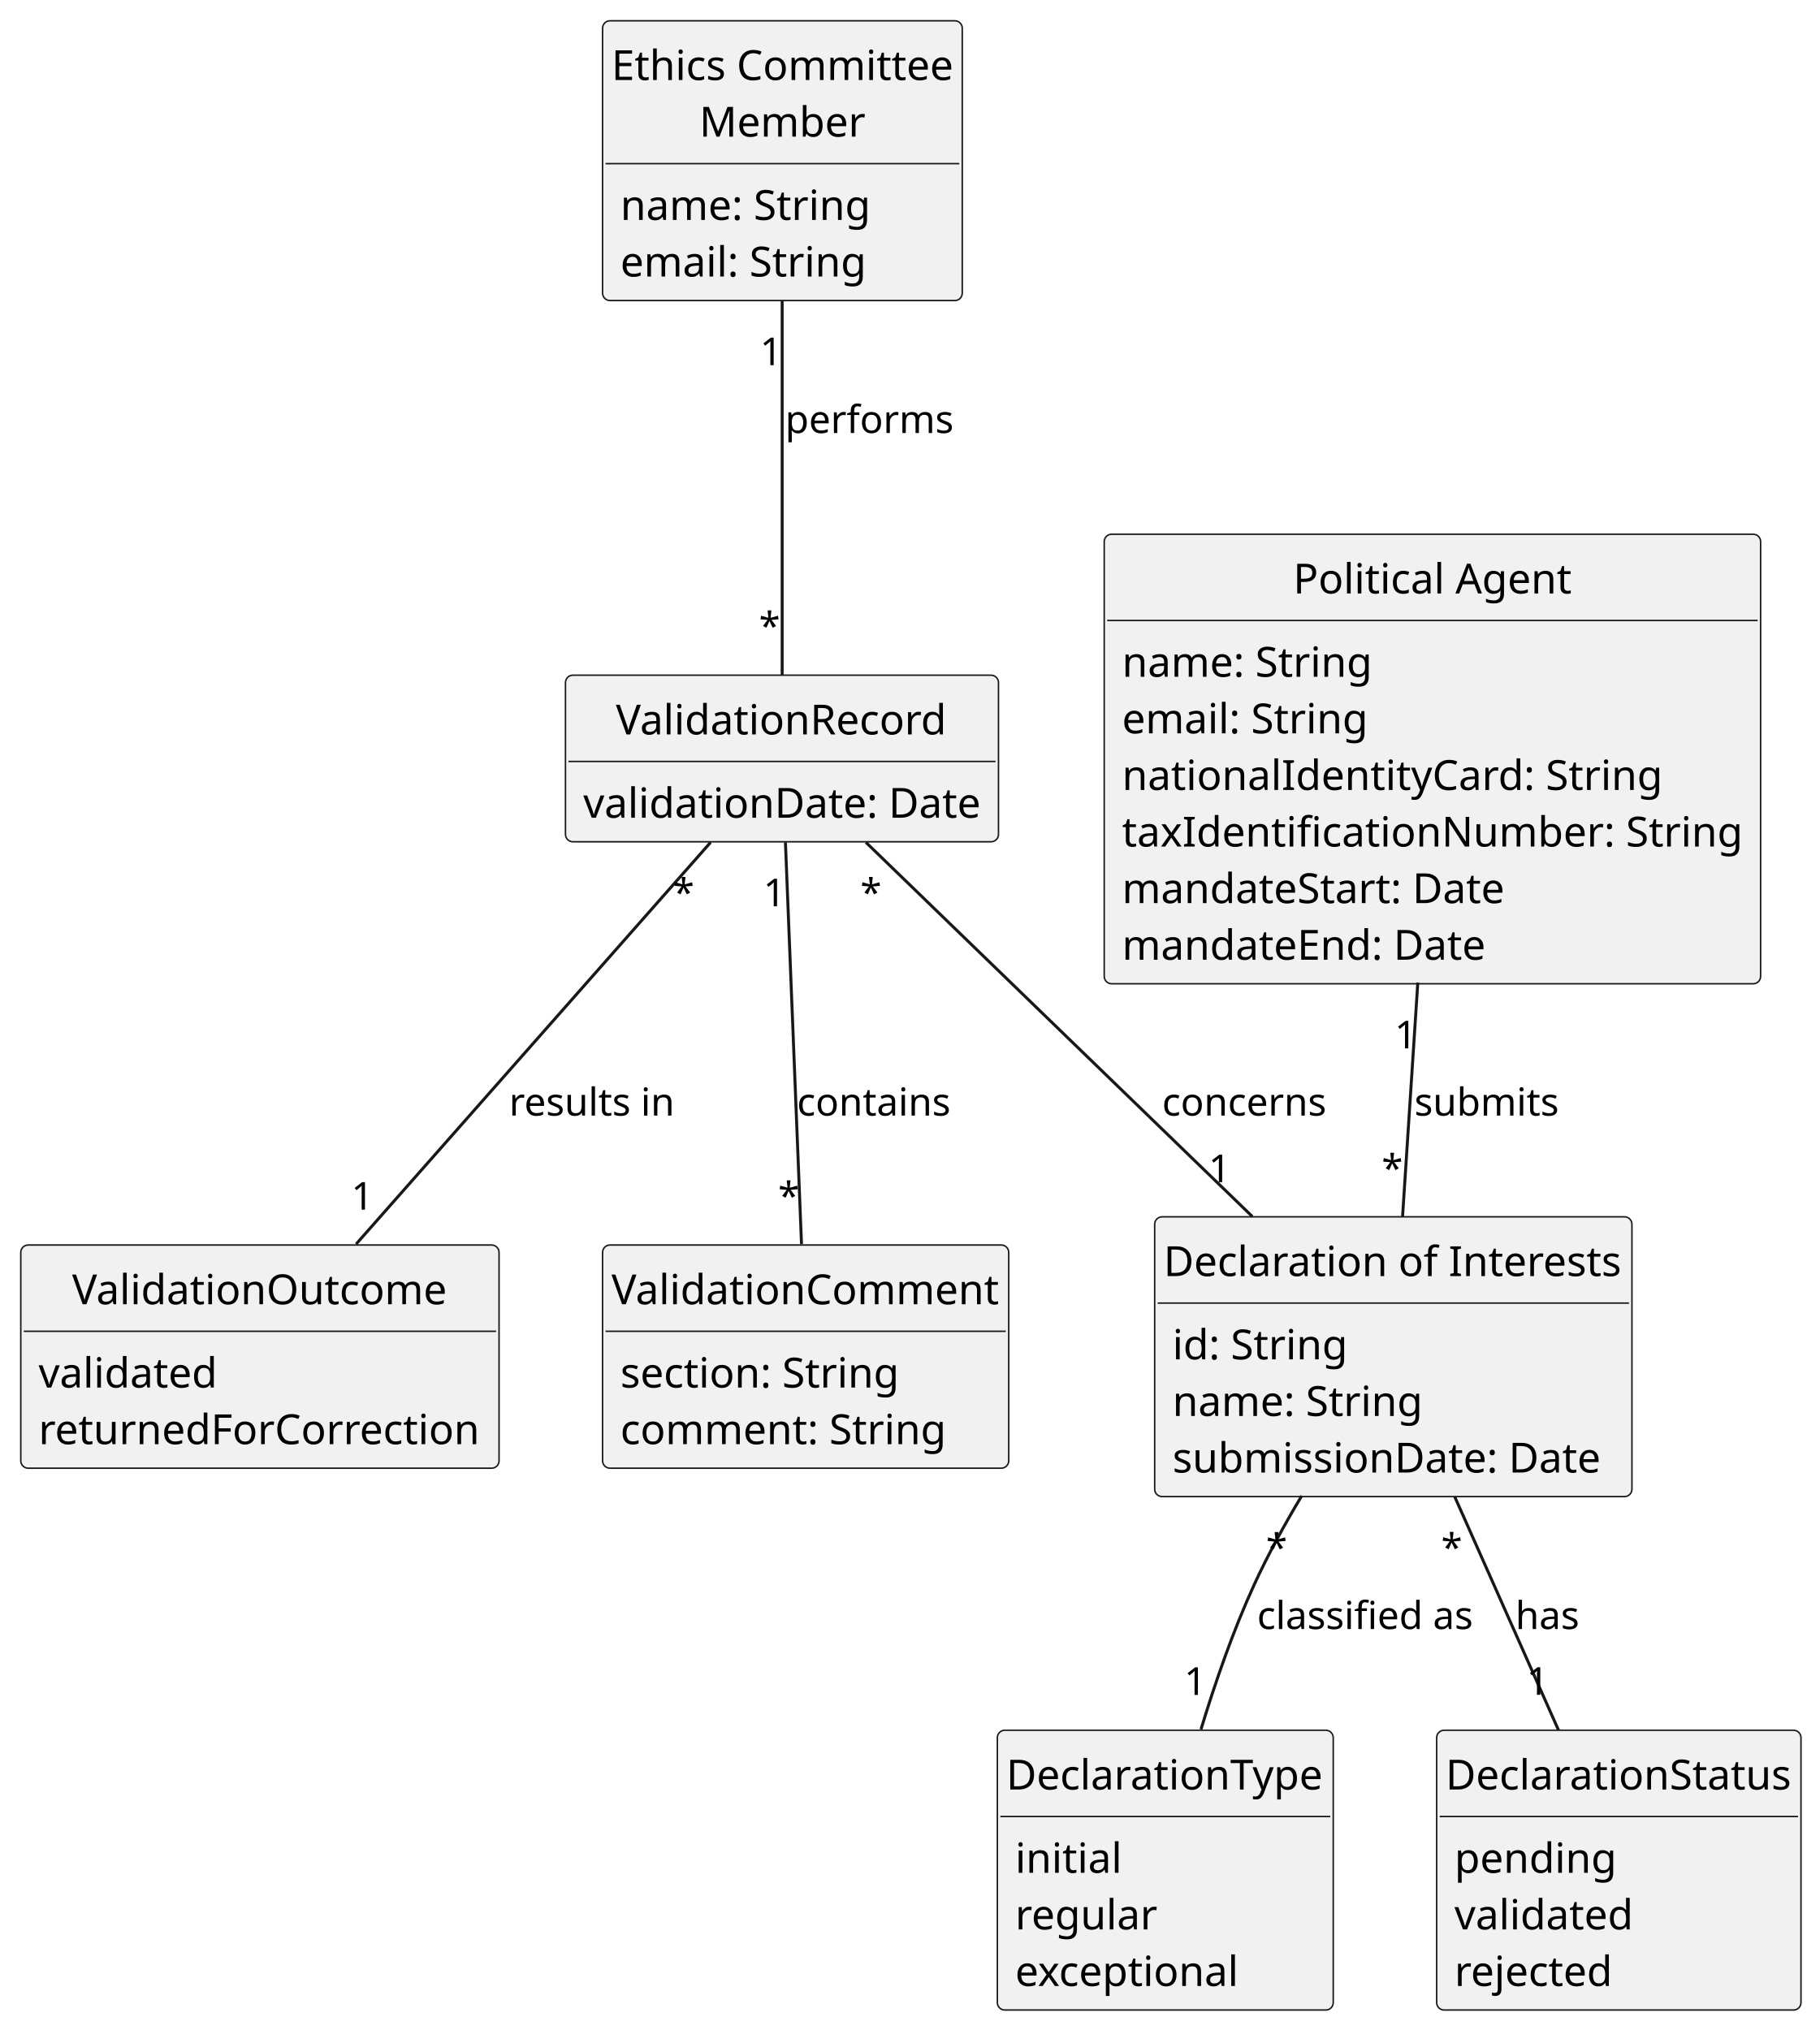
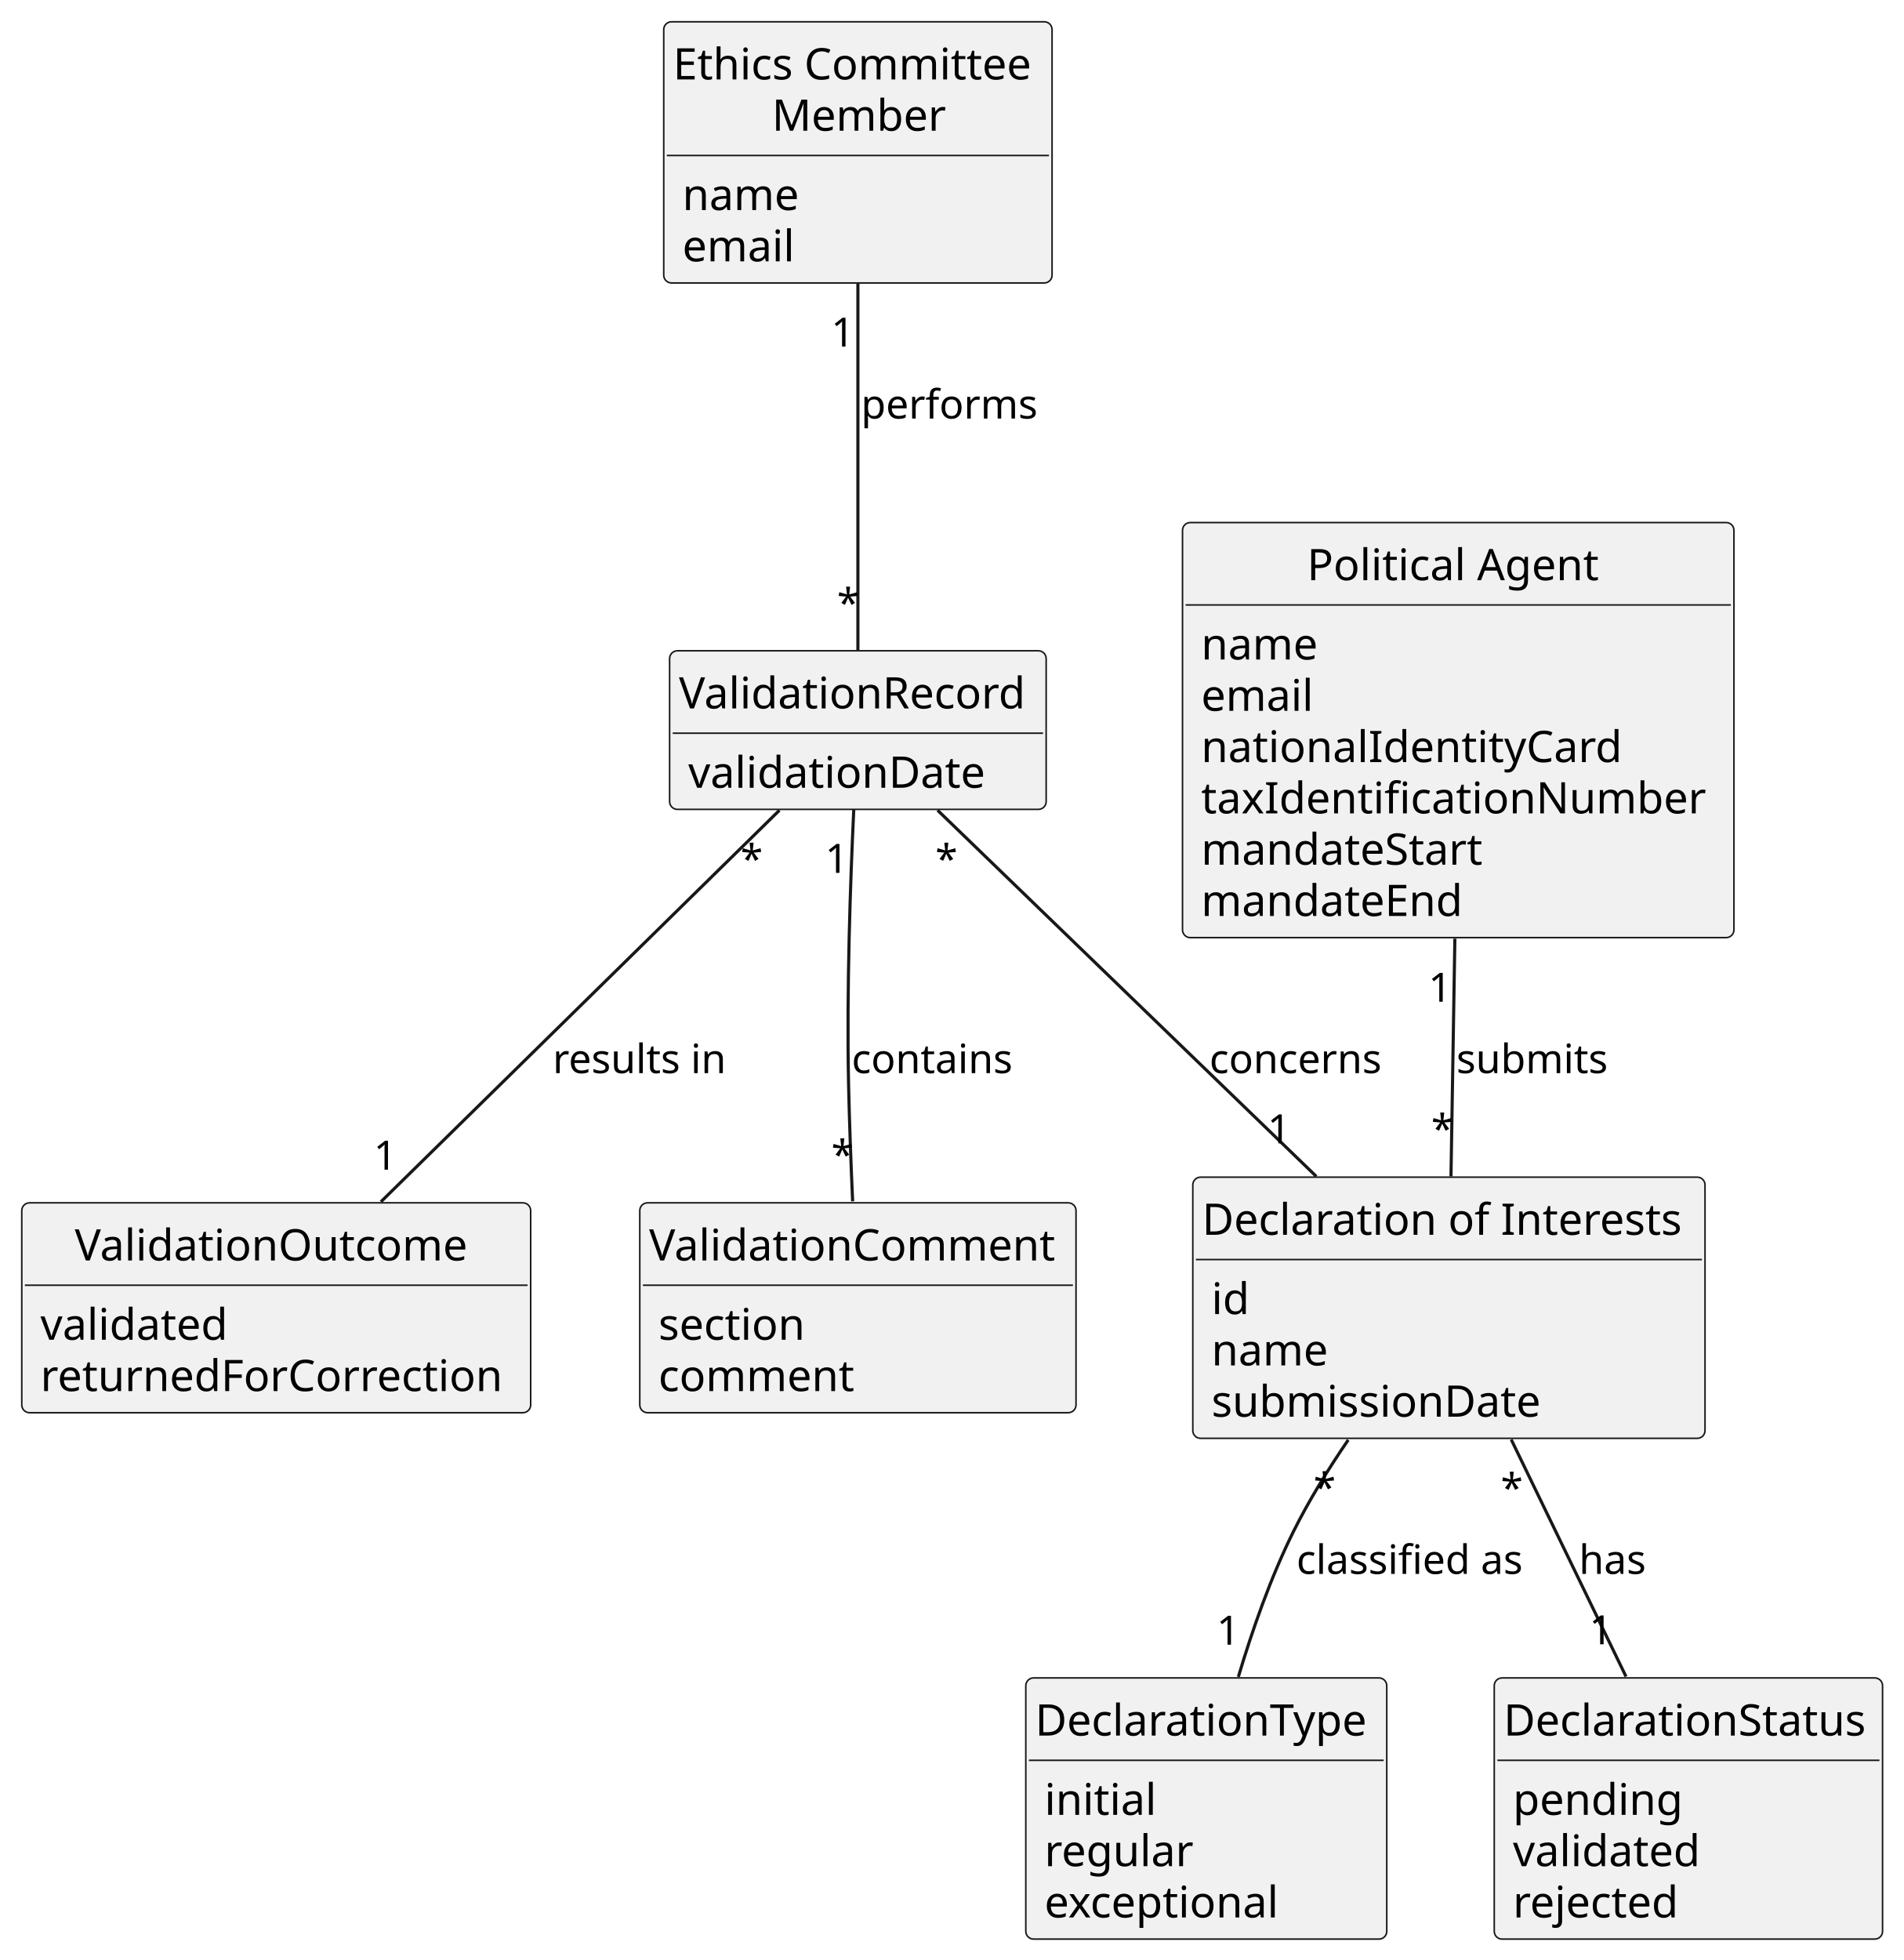
- <svg xmlns="http://www.w3.org/2000/svg" contentStyleType="text/css" data-diagram-type="CLASS" height="684px" preserveAspectRatio="none" style="width:613px;height:684px;background:#FFFFFF;" version="1.1" viewBox="0 0 613 684" width="613px" zoomAndPan="magnify">
+ <svg xmlns="http://www.w3.org/2000/svg" contentStyleType="text/css" data-diagram-type="CLASS" height="630px" preserveAspectRatio="none" style="width:612px;height:630px;background:#FFFFFF;" version="1.1" viewBox="0 0 612 630" width="612px" zoomAndPan="magnify">
  <defs />
  <g>
-     <g class="entity" data-entity="EthicsCommitteeMember" data-source-line="9" data-uid="ent0002" id="entity_EthicsCommitteeMember">
-       <rect fill="#F1F1F1" height="94.272" rx="2.5" ry="2.5" style="stroke:#181818;stroke-width:0.5;" width="121.178" x="203" y="7" />
-       <text fill="#000000" font-family="sans-serif" font-size="14" lengthAdjust="spacing" textLength="115.178" x="206" y="26.966">Ethics Committee</text>
-       <text fill="#000000" font-family="sans-serif" font-size="14" lengthAdjust="spacing" textLength="55.972" x="235.603" y="46.034">Member</text>
-       <line style="stroke:#181818;stroke-width:0.5;" x1="204" x2="323.178" y1="55.136" y2="55.136" />
-       <text fill="#000000" font-family="sans-serif" font-size="14" lengthAdjust="spacing" textLength="84.28" x="209" y="74.102">name: String</text>
-       <text fill="#000000" font-family="sans-serif" font-size="14" lengthAdjust="spacing" textLength="82.852" x="209" y="93.17">email: String</text>
+     <g class="entity" data-qualified-name="EthicsCommitteeMember" data-source-line="9" id="ent0002">
+       <rect fill="#F1F1F1" height="83.953" rx="2.5" ry="2.5" style="stroke:#181818;stroke-width:0.5;" width="124.843" x="213.38" y="7" />
+       <text fill="#000000" font-family="sans-serif" font-size="14" lengthAdjust="spacing" textLength="118.843" x="216.38" y="25.535">Ethics Committee</text>
+       <text fill="#000000" font-family="sans-serif" font-size="14" lengthAdjust="spacing" textLength="55.269" x="248.167" y="42.023">Member</text>
+       <line style="stroke:#181818;stroke-width:0.5;" x1="214.38" x2="337.223" y1="49.977" y2="49.977" />
+       <text fill="#000000" font-family="sans-serif" font-size="14" lengthAdjust="spacing" textLength="37.29" x="219.38" y="67.512">name</text>
+       <text fill="#000000" font-family="sans-serif" font-size="14" lengthAdjust="spacing" textLength="36.695" x="219.38" y="84">email</text>
    </g>
-     <g class="entity" data-entity="PoliticalAgent" data-source-line="14" data-uid="ent0003" id="entity_PoliticalAgent">
-       <rect fill="#F1F1F1" height="151.475" rx="2.5" ry="2.5" style="stroke:#181818;stroke-width:0.5;" width="221.131" x="372" y="180" />
-       <text fill="#000000" font-family="sans-serif" font-size="14" lengthAdjust="spacing" textLength="93.814" x="435.659" y="199.966">Political Agent</text>
-       <line style="stroke:#181818;stroke-width:0.5;" x1="373" x2="592.131" y1="209.068" y2="209.068" />
-       <text fill="#000000" font-family="sans-serif" font-size="14" lengthAdjust="spacing" textLength="84.28" x="378" y="228.034">name: String</text>
-       <text fill="#000000" font-family="sans-serif" font-size="14" lengthAdjust="spacing" textLength="82.852" x="378" y="247.102">email: String</text>
-       <text fill="#000000" font-family="sans-serif" font-size="14" lengthAdjust="spacing" textLength="182.405" x="378" y="266.17">nationalIdentityCard: String</text>
-       <text fill="#000000" font-family="sans-serif" font-size="14" lengthAdjust="spacing" textLength="209.131" x="378" y="285.238">taxIdentificationNumber: String</text>
-       <text fill="#000000" font-family="sans-serif" font-size="14" lengthAdjust="spacing" textLength="128.856" x="378" y="304.305">mandateStart: Date</text>
-       <text fill="#000000" font-family="sans-serif" font-size="14" lengthAdjust="spacing" textLength="122.472" x="378" y="323.373">mandateEnd: Date</text>
+     <g class="entity" data-qualified-name="PoliticalAgent" data-source-line="14" id="ent0003">
+       <rect fill="#F1F1F1" height="133.418" rx="2.5" ry="2.5" style="stroke:#181818;stroke-width:0.5;" width="177.279" x="380.16" y="167.96" />
+       <text fill="#000000" font-family="sans-serif" font-size="14" lengthAdjust="spacing" textLength="97.207" x="420.196" y="186.495">Political Agent</text>
+       <line style="stroke:#181818;stroke-width:0.5;" x1="381.16" x2="556.439" y1="194.448" y2="194.448" />
+       <text fill="#000000" font-family="sans-serif" font-size="14" lengthAdjust="spacing" textLength="37.29" x="386.16" y="211.983">name</text>
+       <text fill="#000000" font-family="sans-serif" font-size="14" lengthAdjust="spacing" textLength="36.695" x="386.16" y="228.472">email</text>
+       <text fill="#000000" font-family="sans-serif" font-size="14" lengthAdjust="spacing" textLength="137.894" x="386.16" y="244.96">nationalIdentityCard</text>
+       <text fill="#000000" font-family="sans-serif" font-size="14" lengthAdjust="spacing" textLength="165.279" x="386.16" y="261.448">taxIdentificationNumber</text>
+       <text fill="#000000" font-family="sans-serif" font-size="14" lengthAdjust="spacing" textLength="90.542" x="386.16" y="277.937">mandateStart</text>
+       <text fill="#000000" font-family="sans-serif" font-size="14" lengthAdjust="spacing" textLength="84.157" x="386.16" y="294.425">mandateEnd</text>
    </g>
-     <g class="entity" data-entity="Declaration" data-source-line="23" data-uid="ent0004" id="entity_Declaration">
-       <rect fill="#F1F1F1" height="94.272" rx="2.5" ry="2.5" style="stroke:#181818;stroke-width:0.5;" width="160.783" x="389" y="410" />
-       <text fill="#000000" font-family="sans-serif" font-size="14" lengthAdjust="spacing" textLength="154.783" x="392" y="429.966">Declaration of Interests</text>
-       <line style="stroke:#181818;stroke-width:0.5;" x1="390" x2="548.783" y1="439.068" y2="439.068" />
-       <text fill="#000000" font-family="sans-serif" font-size="14" lengthAdjust="spacing" textLength="59.01" x="395" y="458.034">id: String</text>
-       <text fill="#000000" font-family="sans-serif" font-size="14" lengthAdjust="spacing" textLength="84.28" x="395" y="477.102">name: String</text>
-       <text fill="#000000" font-family="sans-serif" font-size="14" lengthAdjust="spacing" textLength="144.255" x="395" y="496.17">submissionDate: Date</text>
+     <g class="entity" data-qualified-name="Declaration" data-source-line="23" id="ent0004">
+       <rect fill="#F1F1F1" height="83.953" rx="2.5" ry="2.5" style="stroke:#181818;stroke-width:0.5;" width="164.669" x="383.47" y="378.37" />
+       <text fill="#000000" font-family="sans-serif" font-size="14" lengthAdjust="spacing" textLength="158.669" x="386.47" y="396.905">Declaration of Interests</text>
+       <line style="stroke:#181818;stroke-width:0.5;" x1="384.47" x2="547.139" y1="404.858" y2="404.858" />
+       <text fill="#000000" font-family="sans-serif" font-size="14" lengthAdjust="spacing" textLength="12.858" x="389.47" y="422.393">id</text>
+       <text fill="#000000" font-family="sans-serif" font-size="14" lengthAdjust="spacing" textLength="37.29" x="389.47" y="438.882">name</text>
+       <text fill="#000000" font-family="sans-serif" font-size="14" lengthAdjust="spacing" textLength="108.616" x="389.47" y="455.37">submissionDate</text>
    </g>
-     <g class="entity" data-entity="DeclarationType" data-source-line="29" data-uid="ent0005" id="entity_DeclarationType">
-       <rect fill="#F1F1F1" height="94.272" rx="2.5" ry="2.5" style="stroke:#181818;stroke-width:0.5;" width="113.156" x="336" y="583" />
-       <text fill="#000000" font-family="sans-serif" font-size="14" lengthAdjust="spacing" textLength="107.156" x="339" y="602.966">DeclarationType</text>
-       <line style="stroke:#181818;stroke-width:0.5;" x1="337" x2="448.156" y1="612.068" y2="612.068" />
-       <text fill="#000000" font-family="sans-serif" font-size="14" lengthAdjust="spacing" textLength="36.008" x="342" y="631.034">initial</text>
-       <text fill="#000000" font-family="sans-serif" font-size="14" lengthAdjust="spacing" textLength="48.188" x="342" y="650.102">regular</text>
-       <text fill="#000000" font-family="sans-serif" font-size="14" lengthAdjust="spacing" textLength="75.782" x="342" y="669.17">exceptional</text>
+     <g class="entity" data-qualified-name="DeclarationType" data-source-line="29" id="ent0005">
+       <rect fill="#F1F1F1" height="83.953" rx="2.5" ry="2.5" style="stroke:#181818;stroke-width:0.5;" width="116.045" x="329.78" y="539.33" />
+       <text fill="#000000" font-family="sans-serif" font-size="14" lengthAdjust="spacing" textLength="110.045" x="332.78" y="557.865">DeclarationType</text>
+       <line style="stroke:#181818;stroke-width:0.5;" x1="330.78" x2="444.825" y1="565.818" y2="565.818" />
+       <text fill="#000000" font-family="sans-serif" font-size="14" lengthAdjust="spacing" textLength="37.844" x="335.78" y="583.353">initial</text>
+       <text fill="#000000" font-family="sans-serif" font-size="14" lengthAdjust="spacing" textLength="48.453" x="335.78" y="599.842">regular</text>
+       <text fill="#000000" font-family="sans-serif" font-size="14" lengthAdjust="spacing" textLength="78.518" x="335.78" y="616.33">exceptional</text>
    </g>
-     <g class="entity" data-entity="DeclarationStatus" data-source-line="35" data-uid="ent0006" id="entity_DeclarationStatus">
-       <rect fill="#F1F1F1" height="94.272" rx="2.5" ry="2.5" style="stroke:#181818;stroke-width:0.5;" width="122.732" x="484" y="583" />
-       <text fill="#000000" font-family="sans-serif" font-size="14" lengthAdjust="spacing" textLength="116.732" x="487" y="602.966">DeclarationStatus</text>
-       <line style="stroke:#181818;stroke-width:0.5;" x1="485" x2="605.732" y1="612.068" y2="612.068" />
-       <text fill="#000000" font-family="sans-serif" font-size="14" lengthAdjust="spacing" textLength="54.642" x="490" y="631.034">pending</text>
-       <text fill="#000000" font-family="sans-serif" font-size="14" lengthAdjust="spacing" textLength="60.214" x="490" y="650.102">validated</text>
-       <text fill="#000000" font-family="sans-serif" font-size="14" lengthAdjust="spacing" textLength="53.466" x="490" y="669.17">rejected</text>
+     <g class="entity" data-qualified-name="DeclarationStatus" data-source-line="35" id="ent0006">
+       <rect fill="#F1F1F1" height="83.953" rx="2.5" ry="2.5" style="stroke:#181818;stroke-width:0.5;" width="124.836" x="480.38" y="539.33" />
+       <text fill="#000000" font-family="sans-serif" font-size="14" lengthAdjust="spacing" textLength="118.836" x="483.38" y="557.865">DeclarationStatus</text>
+       <line style="stroke:#181818;stroke-width:0.5;" x1="481.38" x2="604.216" y1="565.818" y2="565.818" />
+       <text fill="#000000" font-family="sans-serif" font-size="14" lengthAdjust="spacing" textLength="55.576" x="486.38" y="583.353">pending</text>
+       <text fill="#000000" font-family="sans-serif" font-size="14" lengthAdjust="spacing" textLength="61.462" x="486.38" y="599.842">validated</text>
+       <text fill="#000000" font-family="sans-serif" font-size="14" lengthAdjust="spacing" textLength="54.605" x="486.38" y="616.33">rejected</text>
    </g>
-     <g class="entity" data-entity="ValidationRecord" data-source-line="41" data-uid="ent0007" id="entity_ValidationRecord">
-       <rect fill="#F1F1F1" height="56.136" rx="2.5" ry="2.5" style="stroke:#181818;stroke-width:0.5;" width="145.881" x="190.5" y="227.5" />
-       <text fill="#000000" font-family="sans-serif" font-size="14" lengthAdjust="spacing" textLength="111.916" x="207.483" y="247.466">ValidationRecord</text>
-       <line style="stroke:#181818;stroke-width:0.5;" x1="191.5" x2="335.382" y1="256.568" y2="256.568" />
-       <text fill="#000000" font-family="sans-serif" font-size="14" lengthAdjust="spacing" textLength="133.881" x="196.5" y="275.534">validationDate: Date</text>
+     <g class="entity" data-qualified-name="ValidationRecord" data-source-line="41" id="ent0007">
+       <rect fill="#F1F1F1" height="50.977" rx="2.5" ry="2.5" style="stroke:#181818;stroke-width:0.5;" width="121.056" x="215.27" y="209.18" />
+       <text fill="#000000" font-family="sans-serif" font-size="14" lengthAdjust="spacing" textLength="115.056" x="218.27" y="227.715">ValidationRecord</text>
+       <line style="stroke:#181818;stroke-width:0.5;" x1="216.27" x2="335.326" y1="235.668" y2="235.668" />
+       <text fill="#000000" font-family="sans-serif" font-size="14" lengthAdjust="spacing" textLength="97.439" x="221.27" y="253.203">validationDate</text>
    </g>
-     <g class="entity" data-entity="ValidationOutcome" data-source-line="45" data-uid="ent0008" id="entity_ValidationOutcome">
-       <rect fill="#F1F1F1" height="75.204" rx="2.5" ry="2.5" style="stroke:#181818;stroke-width:0.5;" width="161.127" x="7" y="419.5" />
-       <text fill="#000000" font-family="sans-serif" font-size="14" lengthAdjust="spacing" textLength="126.546" x="24.291" y="439.466">ValidationOutcome</text>
-       <line style="stroke:#181818;stroke-width:0.5;" x1="8" x2="167.127" y1="448.568" y2="448.568" />
-       <text fill="#000000" font-family="sans-serif" font-size="14" lengthAdjust="spacing" textLength="60.214" x="13" y="467.534">validated</text>
-       <text fill="#000000" font-family="sans-serif" font-size="14" lengthAdjust="spacing" textLength="149.127" x="13" y="486.602">returnedForCorrection</text>
+     <g class="entity" data-qualified-name="ValidationOutcome" data-source-line="45" id="ent0008">
+       <rect fill="#F1F1F1" height="67.465" rx="2.5" ry="2.5" style="stroke:#181818;stroke-width:0.5;" width="163.601" x="7" y="386.62" />
+       <text fill="#000000" font-family="sans-serif" font-size="14" lengthAdjust="spacing" textLength="129.534" x="24.033" y="405.155">ValidationOutcome</text>
+       <line style="stroke:#181818;stroke-width:0.5;" x1="8" x2="169.601" y1="413.108" y2="413.108" />
+       <text fill="#000000" font-family="sans-serif" font-size="14" lengthAdjust="spacing" textLength="61.462" x="13" y="430.643">validated</text>
+       <text fill="#000000" font-family="sans-serif" font-size="14" lengthAdjust="spacing" textLength="151.601" x="13" y="447.132">returnedForCorrection</text>
    </g>
-     <g class="entity" data-entity="ValidationComment" data-source-line="50" data-uid="ent0009" id="entity_ValidationComment">
-       <rect fill="#F1F1F1" height="75.204" rx="2.5" ry="2.5" style="stroke:#181818;stroke-width:0.5;" width="136.829" x="203" y="419.5" />
-       <text fill="#000000" font-family="sans-serif" font-size="14" lengthAdjust="spacing" textLength="130.829" x="206" y="439.466">ValidationComment</text>
-       <line style="stroke:#181818;stroke-width:0.5;" x1="204" x2="338.829" y1="448.568" y2="448.568" />
-       <text fill="#000000" font-family="sans-serif" font-size="14" lengthAdjust="spacing" textLength="93.898" x="209" y="467.534">section: String</text>
-       <text fill="#000000" font-family="sans-serif" font-size="14" lengthAdjust="spacing" textLength="109.76" x="209" y="486.602">comment: String</text>
+     <g class="entity" data-qualified-name="ValidationComment" data-source-line="50" id="ent0009">
+       <rect fill="#F1F1F1" height="67.465" rx="2.5" ry="2.5" style="stroke:#181818;stroke-width:0.5;" width="140.244" x="205.68" y="386.62" />
+       <text fill="#000000" font-family="sans-serif" font-size="14" lengthAdjust="spacing" textLength="134.244" x="208.68" y="405.155">ValidationComment</text>
+       <line style="stroke:#181818;stroke-width:0.5;" x1="206.68" x2="344.924" y1="413.108" y2="413.108" />
+       <text fill="#000000" font-family="sans-serif" font-size="14" lengthAdjust="spacing" textLength="48.679" x="211.68" y="430.643">section</text>
+       <text fill="#000000" font-family="sans-serif" font-size="14" lengthAdjust="spacing" textLength="63.636" x="211.68" y="447.132">comment</text>
    </g>
-     <g class="link" data-entity-1="PoliticalAgent" data-entity-2="Declaration" data-source-line="55" data-uid="lnk10" id="link_PoliticalAgent_Declaration">
-       <path codeLine="55" d="M477.64,331.07 C475.92,357.52 474.03,386.5 472.51,409.88" fill="none" id="PoliticalAgent-Declaration" style="stroke:#181818;stroke-width:1;" />
-       <text fill="#000000" font-family="sans-serif" font-size="13" lengthAdjust="spacing" textLength="48.685" x="476.5" y="375.897">submits</text>
-       <text fill="#000000" font-family="sans-serif" font-size="13" lengthAdjust="spacing" textLength="7.436" x="469.832" y="353.254">1</text>
-       <text fill="#000000" font-family="sans-serif" font-size="13" lengthAdjust="spacing" textLength="7.163" x="465.464" y="398.293">*</text>
+     <g class="link" data-entity-1="ent0003" data-entity-2="ent0004" data-link-type="association" data-source-line="55" id="lnk10">
+       <path codeLine="55" d="M467.72,301.72 C467.3,327.23 466.84,355.62 466.47,378.12" fill="none" id="PoliticalAgent-Declaration" style="stroke:#181818;stroke-width:1;" />
+       <text fill="#000000" font-family="sans-serif" font-size="13" lengthAdjust="spacing" textLength="50.261" x="468.21" y="344.938">submits</text>
+       <text fill="#000000" font-family="sans-serif" font-size="13" lengthAdjust="spacing" textLength="8.22" x="459.207" y="321.992">1</text>
+       <text fill="#000000" font-family="sans-serif" font-size="13" lengthAdjust="spacing" textLength="6.265" x="460.105" y="367.478">*</text>
    </g>
-     <g class="link" data-entity-1="Declaration" data-entity-2="DeclarationType" data-source-line="57" data-uid="lnk11" id="link_Declaration_DeclarationType">
-       <path codeLine="57" d="M438.53,504.02 C432.75,513.68 427.09,523.99 422.5,534 C415.44,549.41 409.38,566.94 404.6,582.71" fill="none" id="Declaration-DeclarationType" style="stroke:#181818;stroke-width:1;" />
-       <text fill="#000000" font-family="sans-serif" font-size="13" lengthAdjust="spacing" textLength="72.748" x="423.5" y="548.897">classified as</text>
-       <text fill="#000000" font-family="sans-serif" font-size="13" lengthAdjust="spacing" textLength="7.163" x="426.495" y="526.103">*</text>
-       <text fill="#000000" font-family="sans-serif" font-size="13" lengthAdjust="spacing" textLength="7.436" x="398.938" y="571.097">1</text>
+     <g class="link" data-entity-1="ent0004" data-entity-2="ent0005" data-link-type="association" data-source-line="57" id="lnk11">
+       <path codeLine="57" d="M433.44,462.82 C427.03,472.19 420.76,482.34 415.8,492.33 C408.53,506.97 402.61,523.91 398.11,538.99" fill="none" id="Declaration-DeclarationType" style="stroke:#181818;stroke-width:1;" />
+       <text fill="#000000" font-family="sans-serif" font-size="13" lengthAdjust="spacing" textLength="76.489" x="416.8" y="505.898">classified as</text>
+       <text fill="#000000" font-family="sans-serif" font-size="13" lengthAdjust="spacing" textLength="6.265" x="422.265" y="482.751">*</text>
+       <text fill="#000000" font-family="sans-serif" font-size="13" lengthAdjust="spacing" textLength="8.22" x="391.133" y="528.644">1</text>
    </g>
-     <g class="link" data-entity-1="Declaration" data-entity-2="DeclarationStatus" data-source-line="58" data-uid="lnk12" id="link_Declaration_DeclarationStatus">
-       <path codeLine="58" d="M490.07,504.28 C500.92,528.71 514.21,558.59 525.05,582.98" fill="none" id="Declaration-DeclarationStatus" style="stroke:#181818;stroke-width:1;" />
-       <text fill="#000000" font-family="sans-serif" font-size="13" lengthAdjust="spacing" textLength="21.554" x="510.5" y="548.897">has</text>
-       <text fill="#000000" font-family="sans-serif" font-size="13" lengthAdjust="spacing" textLength="7.163" x="485.497" y="526.052">*</text>
-       <text fill="#000000" font-family="sans-serif" font-size="13" lengthAdjust="spacing" textLength="7.436" x="514.289" y="571.063">1</text>
+     <g class="link" data-entity-1="ent0004" data-entity-2="ent0006" data-link-type="association" data-source-line="58" id="lnk12">
+       <path codeLine="58" d="M485.83,462.7 C497.19,486.15 511.37,515.42 522.74,538.89" fill="none" id="Declaration-DeclarationStatus" style="stroke:#181818;stroke-width:1;" />
+       <text fill="#000000" font-family="sans-serif" font-size="13" lengthAdjust="spacing" textLength="21.874" x="507.61" y="505.898">has</text>
+       <text fill="#000000" font-family="sans-serif" font-size="13" lengthAdjust="spacing" textLength="6.265" x="482.457" y="482.926">*</text>
+       <text fill="#000000" font-family="sans-serif" font-size="13" lengthAdjust="spacing" textLength="8.22" x="510.923" y="528.528">1</text>
    </g>
-     <g class="link" data-entity-1="EthicsCommitteeMember" data-entity-2="ValidationRecord" data-source-line="60" data-uid="lnk13" id="link_EthicsCommitteeMember_ValidationRecord">
-       <path codeLine="60" d="M263.5,101.27 C263.5,140.41 263.5,195.14 263.5,227.49" fill="none" id="EthicsCommitteeMember-ValidationRecord" style="stroke:#181818;stroke-width:1;" />
-       <text fill="#000000" font-family="sans-serif" font-size="13" lengthAdjust="spacing" textLength="56.784" x="264.5" y="145.897">performs</text>
-       <text fill="#000000" font-family="sans-serif" font-size="13" lengthAdjust="spacing" textLength="7.436" x="256.026" y="123.04">1</text>
-       <text fill="#000000" font-family="sans-serif" font-size="13" lengthAdjust="spacing" textLength="7.163" x="255.681" y="215.557">*</text>
+     <g class="link" data-entity-1="ent0002" data-entity-2="ent0007" data-link-type="association" data-source-line="60" id="lnk13">
+       <path codeLine="60" d="M275.8,91.2 C275.8,127.38 275.8,178.79 275.8,208.94" fill="none" id="EthicsCommitteeMember-ValidationRecord" style="stroke:#181818;stroke-width:1;" />
+       <text fill="#000000" font-family="sans-serif" font-size="13" lengthAdjust="spacing" textLength="57.592" x="276.8" y="134.528">performs</text>
+       <text fill="#000000" font-family="sans-serif" font-size="13" lengthAdjust="spacing" textLength="8.22" x="267.204" y="111.406">1</text>
+       <text fill="#000000" font-family="sans-serif" font-size="13" lengthAdjust="spacing" textLength="6.265" x="269.102" y="198.447">*</text>
    </g>
-     <g class="link" data-entity-1="ValidationRecord" data-entity-2="Declaration" data-source-line="62" data-uid="lnk14" id="link_ValidationRecord_Declaration">
-       <path codeLine="62" d="M291.71,283.82 C325.21,316.26 381.61,370.88 421.9,409.9" fill="none" id="ValidationRecord-Declaration" style="stroke:#181818;stroke-width:1;" />
-       <text fill="#000000" font-family="sans-serif" font-size="13" lengthAdjust="spacing" textLength="55.341" x="391.5" y="375.897">concerns</text>
-       <text fill="#000000" font-family="sans-serif" font-size="13" lengthAdjust="spacing" textLength="7.163" x="289.836" y="305.37">*</text>
-       <text fill="#000000" font-family="sans-serif" font-size="13" lengthAdjust="spacing" textLength="7.436" x="407.125" y="398.317">1</text>
+     <g class="link" data-entity-1="ent0007" data-entity-2="ent0004" data-link-type="association" data-source-line="62" id="lnk14">
+       <path codeLine="62" d="M301.42,260.44 C332.62,290.6 385.77,341.98 423.17,378.13" fill="none" id="ValidationRecord-Declaration" style="stroke:#181818;stroke-width:1;" />
+       <text fill="#000000" font-family="sans-serif" font-size="13" lengthAdjust="spacing" textLength="56.627" x="388.82" y="344.938">concerns</text>
+       <text fill="#000000" font-family="sans-serif" font-size="13" lengthAdjust="spacing" textLength="6.265" x="300.682" y="280.738">*</text>
+       <text fill="#000000" font-family="sans-serif" font-size="13" lengthAdjust="spacing" textLength="8.22" x="407.464" y="367.49">1</text>
    </g>
-     <g class="link" data-entity-1="ValidationRecord" data-entity-2="ValidationOutcome" data-source-line="63" data-uid="lnk15" id="link_ValidationRecord_ValidationOutcome">
-       <path codeLine="63" d="M239.4,283.82 C208.42,318.93 154.54,380.01 119.97,419.19" fill="none" id="ValidationRecord-ValidationOutcome" style="stroke:#181818;stroke-width:1;" />
-       <text fill="#000000" font-family="sans-serif" font-size="13" lengthAdjust="spacing" textLength="56.004" x="171.5" y="375.897">results in</text>
-       <text fill="#000000" font-family="sans-serif" font-size="13" lengthAdjust="spacing" textLength="7.163" x="226.737" y="305.37">*</text>
-       <text fill="#000000" font-family="sans-serif" font-size="13" lengthAdjust="spacing" textLength="7.436" x="118.34" y="407.595">1</text>
+     <g class="link" data-entity-1="ent0007" data-entity-2="ent0008" data-link-type="association" data-source-line="63" id="lnk15">
+       <path codeLine="63" d="M250.58,260.44 C217.48,292.95 159.28,350.12 122.45,386.29" fill="none" id="ValidationRecord-ValidationOutcome" style="stroke:#181818;stroke-width:1;" />
+       <text fill="#000000" font-family="sans-serif" font-size="13" lengthAdjust="spacing" textLength="58.443" x="177.69" y="344.938">results in</text>
+       <text fill="#000000" font-family="sans-serif" font-size="13" lengthAdjust="spacing" textLength="6.265" x="238.085" y="280.738">*</text>
+       <text fill="#000000" font-family="sans-serif" font-size="13" lengthAdjust="spacing" textLength="8.22" x="120.123" y="375.965">1</text>
    </g>
-     <g class="link" data-entity-1="ValidationRecord" data-entity-2="ValidationComment" data-source-line="64" data-uid="lnk16" id="link_ValidationRecord_ValidationComment">
-       <path codeLine="64" d="M264.6,283.82 C266,318.93 268.45,380.01 270.02,419.19" fill="none" id="ValidationRecord-ValidationComment" style="stroke:#181818;stroke-width:1;" />
-       <text fill="#000000" font-family="sans-serif" font-size="13" lengthAdjust="spacing" textLength="51.74" x="268.5" y="375.897">contains</text>
-       <text fill="#000000" font-family="sans-serif" font-size="13" lengthAdjust="spacing" textLength="7.436" x="257.162" y="305.37">1</text>
-       <text fill="#000000" font-family="sans-serif" font-size="13" lengthAdjust="spacing" textLength="7.163" x="262.133" y="407.595">*</text>
+     <g class="link" data-entity-1="ent0007" data-entity-2="ent0009" data-link-type="association" data-source-line="64" id="lnk16">
+       <path codeLine="64" d="M274.47,260.29 C273.39,283.12 272.16,318.04 272.8,348.37 C273.06,360.7 273.58,374.23 274.11,386.14" fill="none" id="ValidationRecord-ValidationComment" style="stroke:#181818;stroke-width:1;" />
+       <text fill="#000000" font-family="sans-serif" font-size="13" lengthAdjust="spacing" textLength="53.206" x="273.8" y="344.938">contains</text>
+       <text fill="#000000" font-family="sans-serif" font-size="13" lengthAdjust="spacing" textLength="8.22" x="265.263" y="280.554">1</text>
+       <text fill="#000000" font-family="sans-serif" font-size="13" lengthAdjust="spacing" textLength="6.265" x="267.241" y="375.786">*</text>
    </g>
  </g>
</svg>
